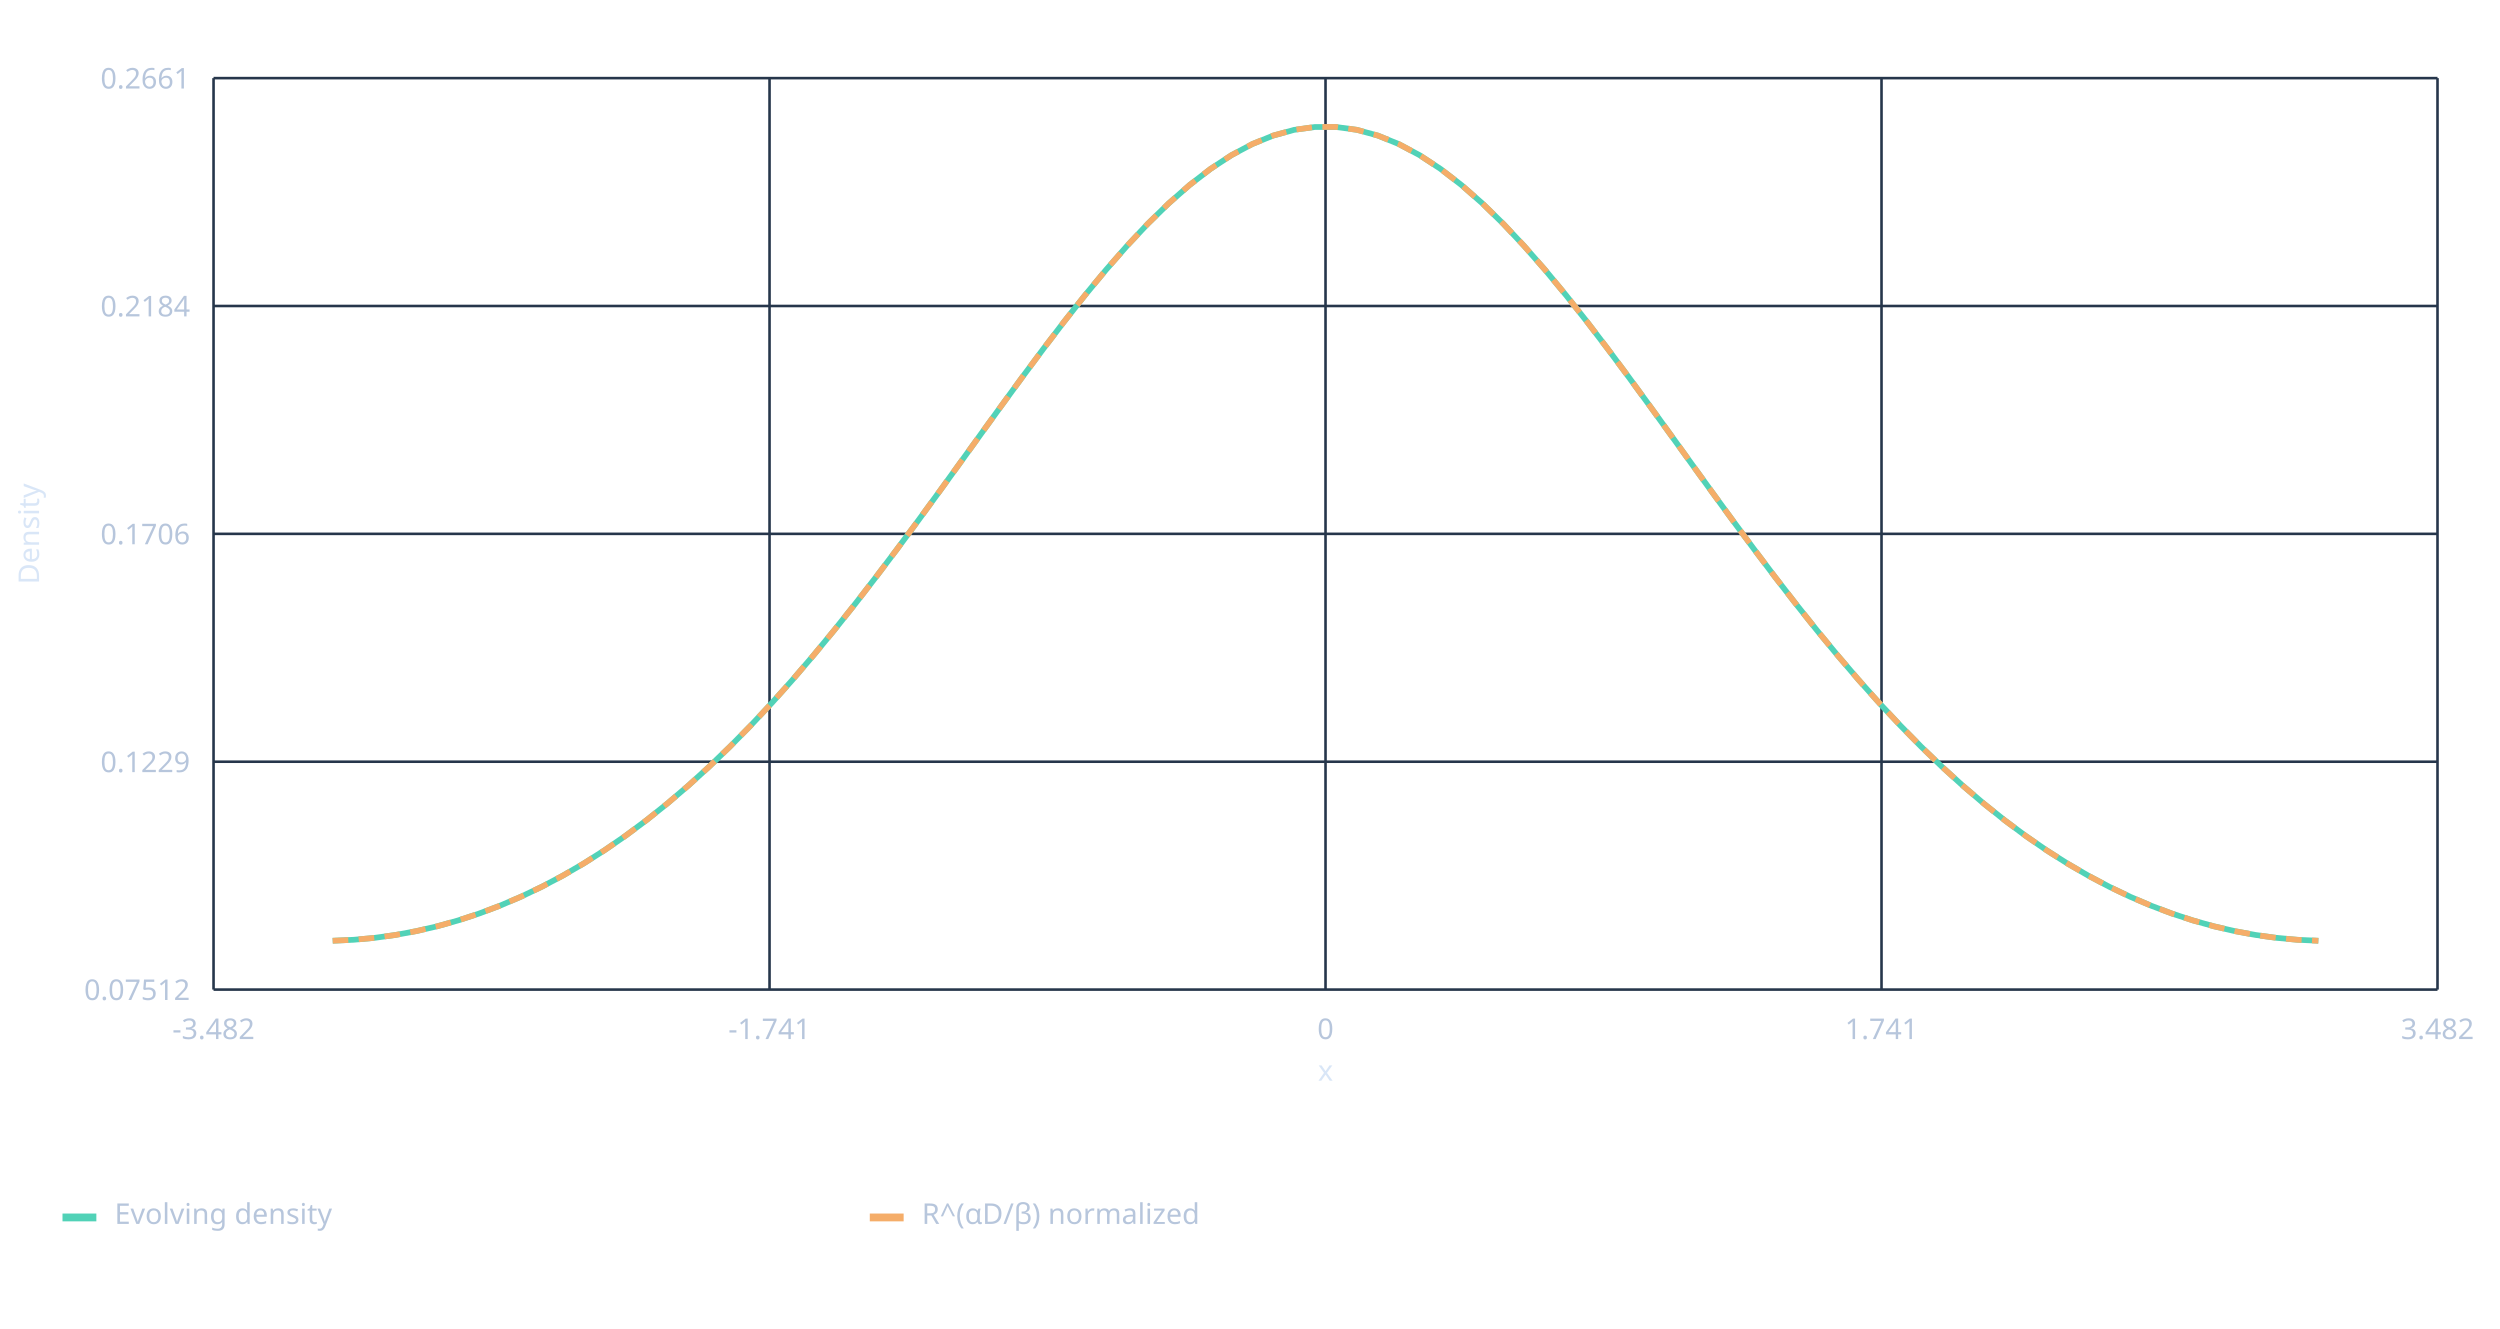
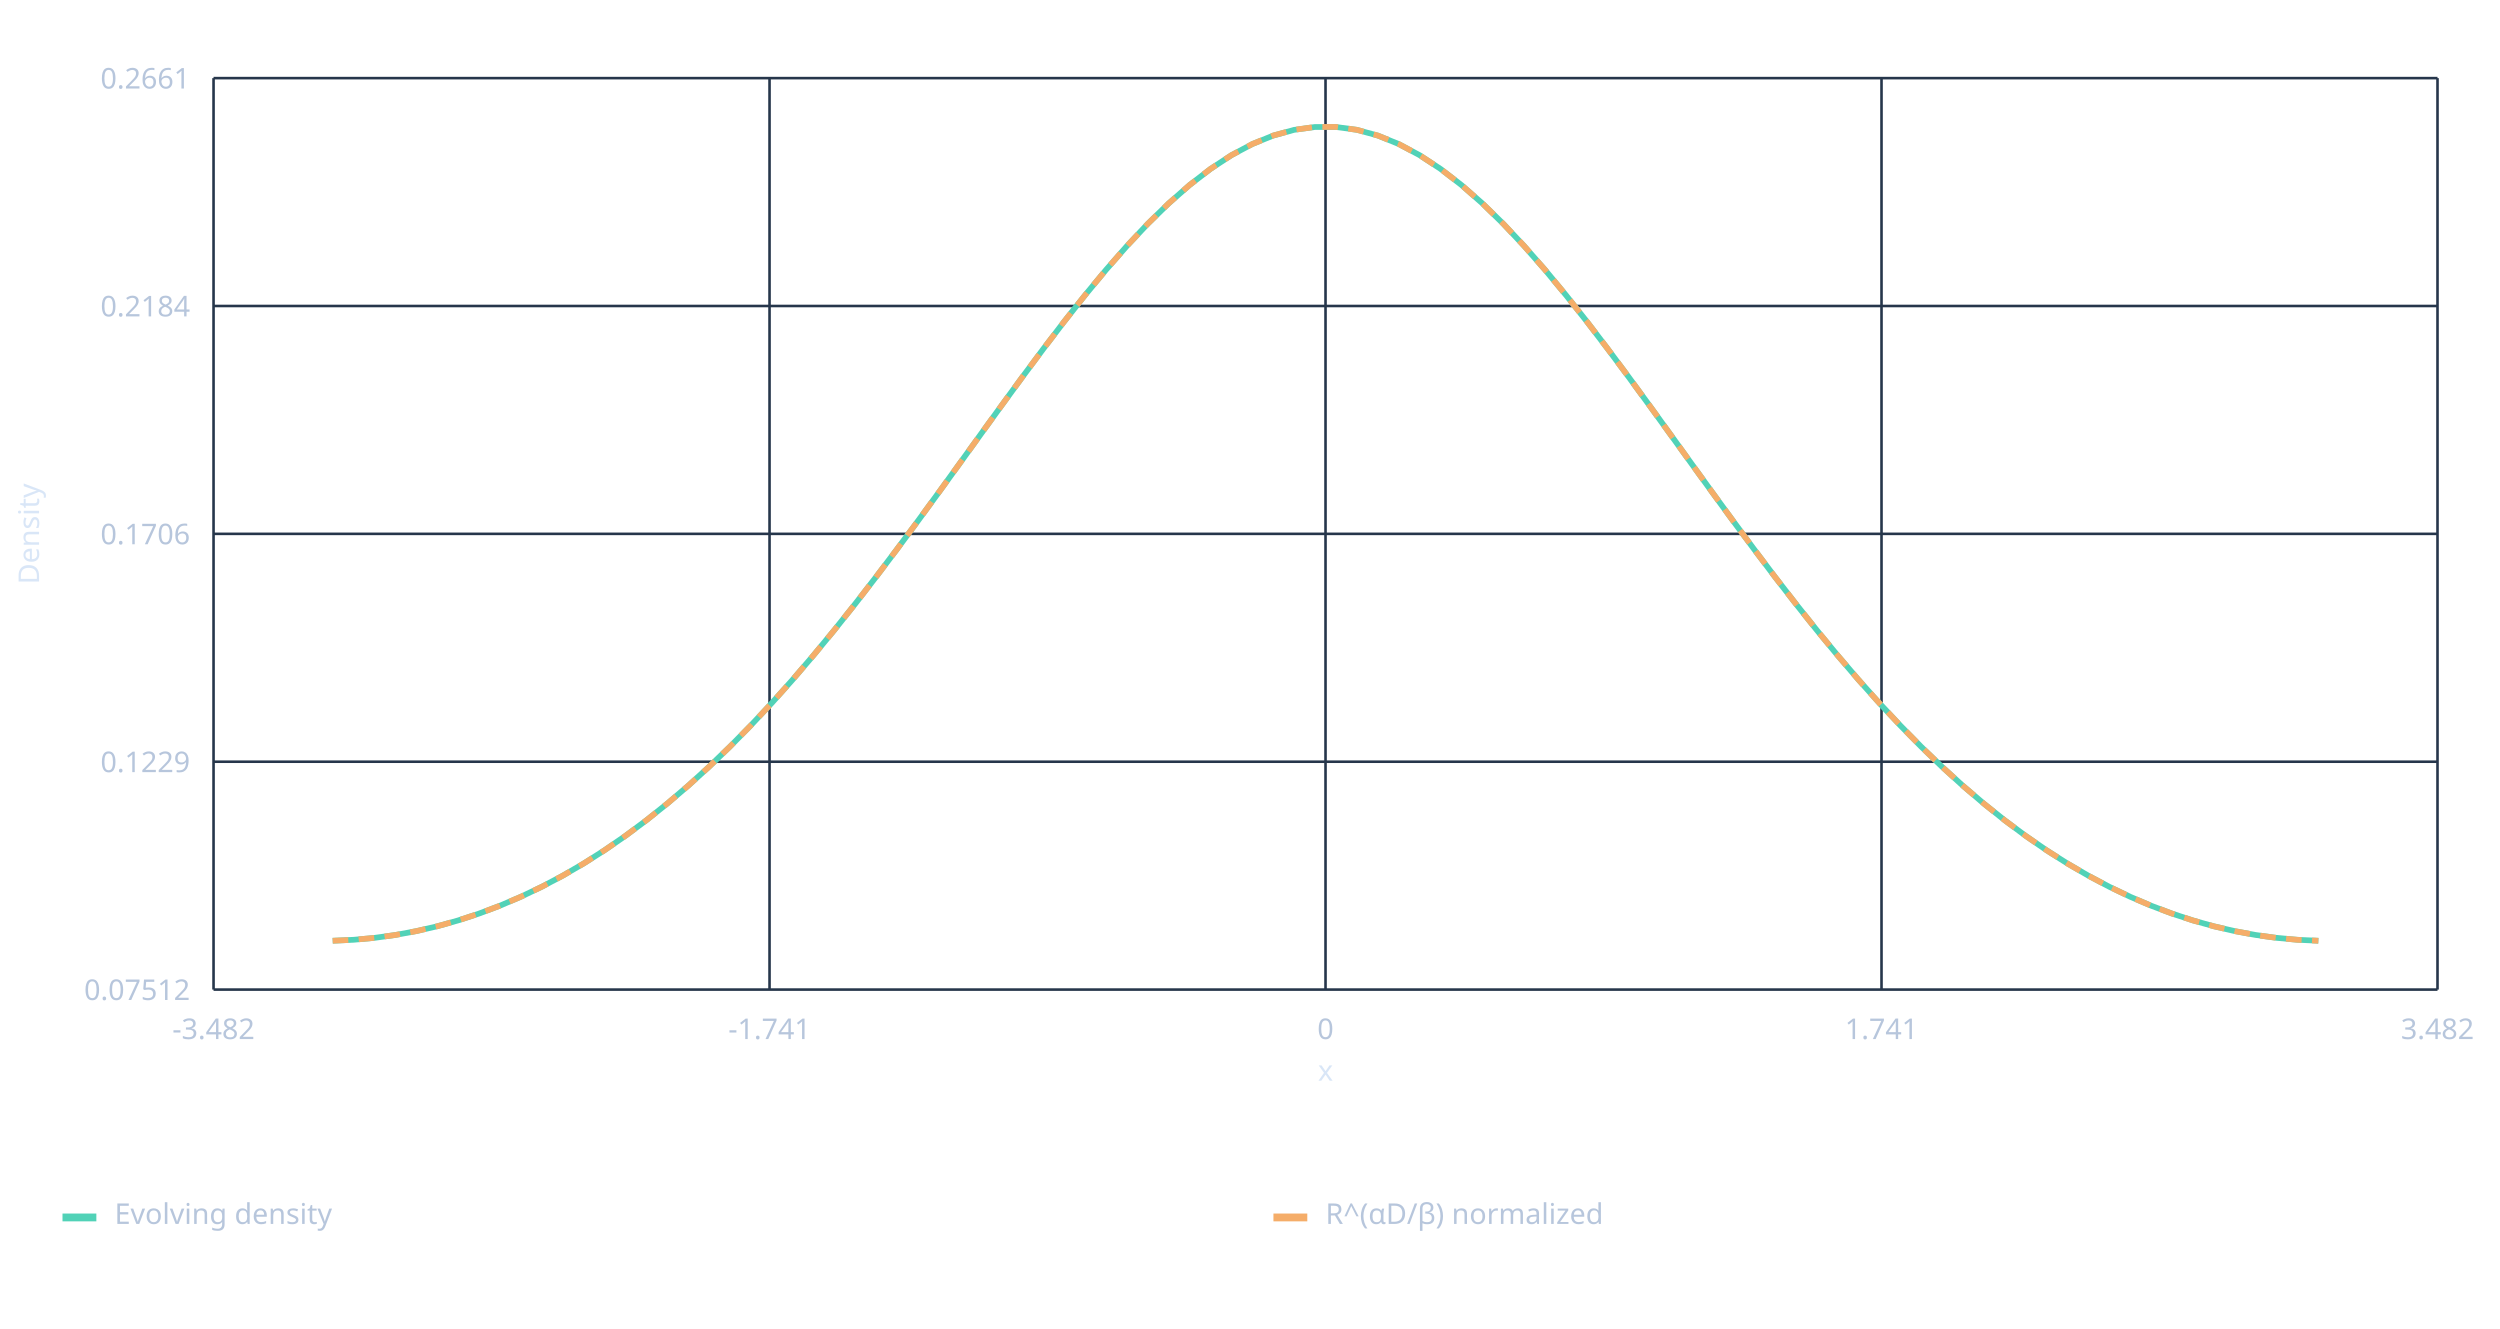
<svg xmlns="http://www.w3.org/2000/svg" viewBox="0 0 960 510" role="img" aria-label="Local equilibrium density" style="width:100%;height:auto;background:#101b2c">
  <g font-family="system-ui,sans-serif" font-size="11" fill="#b7c6dc">
    <path d="M82 30V380 M82 380H936" stroke="#26364b" fill="none" />
    <text x="82" y="399" text-anchor="middle">-3.482</text>
    <text x="73" y="384" text-anchor="end">0.07512</text>
    <path d="M295.5 30V380 M82 292.5H936" stroke="#26364b" fill="none" />
    <text x="295.5" y="399" text-anchor="middle">-1.741</text>
    <text x="73" y="296.5" text-anchor="end">0.1229</text>
    <path d="M509 30V380 M82 205H936" stroke="#26364b" fill="none" />
    <text x="509" y="399" text-anchor="middle">0</text>
    <text x="73" y="209" text-anchor="end">0.1706</text>
    <path d="M722.5 30V380 M82 117.5H936" stroke="#26364b" fill="none" />
    <text x="722.5" y="399" text-anchor="middle">1.741</text>
    <text x="73" y="121.5" text-anchor="end">0.2184</text>
    <path d="M936 30V380 M82 30H936" stroke="#26364b" fill="none" />
    <text x="936" y="399" text-anchor="middle">3.482</text>
    <text x="73" y="34" text-anchor="end">0.2661</text>
    <svg x="82" y="30" width="854" height="350" viewBox="82 30 854 350" overflow="hidden">
      <path d="M127.750 361.245L135.776 360.876L143.803 360.139L151.829 359.031L159.855 357.549L167.882 355.688L175.908 353.445L183.934 350.814L191.961 347.789L199.987 344.363L208.013 340.530L216.039 336.283L224.066 331.614L232.092 326.519L240.118 320.990L248.145 315.025L256.171 308.619L264.197 301.771L272.224 294.482L280.250 286.756L288.276 278.599L296.303 270.022L304.329 261.039L312.355 251.668L320.382 241.934L328.408 231.866L336.434 221.498L344.461 210.872L352.487 200.034L360.513 189.038L368.539 177.943L376.566 166.813L384.592 155.721L392.618 144.741L400.645 133.954L408.671 123.444L416.697 113.297L424.724 103.599L432.750 94.440L440.776 85.903L448.803 78.074L456.829 71.030L464.855 64.844L472.882 59.582L480.908 55.301L488.934 52.048L496.961 49.858L504.987 48.757L513.013 48.757L521.039 49.858L529.066 52.048L537.092 55.301L545.118 59.582L553.145 64.844L561.171 71.030L569.197 78.074L577.224 85.903L585.250 94.440L593.276 103.599L601.303 113.297L609.329 123.444L617.355 133.954L625.382 144.741L633.408 155.721L641.434 166.813L649.461 177.943L657.487 189.038L665.513 200.034L673.539 210.872L681.566 221.498L689.592 231.866L697.618 241.934L705.645 251.668L713.671 261.039L721.697 270.022L729.724 278.599L737.750 286.756L745.776 294.482L753.803 301.771L761.829 308.619L769.855 315.025L777.882 320.990L785.908 326.519L793.934 331.614L801.961 336.283L809.987 340.530L818.013 344.363L826.039 347.789L834.066 350.814L842.092 353.445L850.118 355.688L858.145 357.549L866.171 359.031L874.197 360.139L882.224 360.876L890.250 361.245" stroke="#51d2b7" stroke-width="2.2" fill="none" />
      <path d="M127.750 361.250L135.776 360.882L143.803 360.145L151.829 359.036L159.855 357.554L167.882 355.694L175.908 353.451L183.934 350.819L191.961 347.794L199.987 344.368L208.013 340.535L216.039 336.287L224.066 331.619L232.092 326.523L240.118 320.994L248.145 315.028L256.171 308.622L264.197 301.774L272.224 294.485L280.250 286.758L288.276 278.601L296.303 270.024L304.329 261.040L312.355 251.669L320.382 241.935L328.408 231.866L336.434 221.498L344.461 210.872L352.487 200.033L360.513 189.037L368.539 177.941L376.566 166.811L384.592 155.718L392.618 144.738L400.645 133.951L408.671 123.440L416.697 113.292L424.724 103.594L432.750 94.434L440.776 85.898L448.803 78.068L456.829 71.024L464.855 64.838L472.882 59.576L480.908 55.294L488.934 52.041L496.961 49.851L504.987 48.750L513.013 48.750L521.039 49.851L529.066 52.041L537.092 55.294L545.118 59.576L553.145 64.838L561.171 71.024L569.197 78.068L577.224 85.898L585.250 94.434L593.276 103.594L601.303 113.292L609.329 123.440L617.355 133.951L625.382 144.738L633.408 155.718L641.434 166.811L649.461 177.941L657.487 189.037L665.513 200.033L673.539 210.872L681.566 221.498L689.592 231.866L697.618 241.935L705.645 251.669L713.671 261.040L721.697 270.024L729.724 278.601L737.750 286.758L745.776 294.485L753.803 301.774L761.829 308.622L769.855 315.028L777.882 320.994L785.908 326.523L793.934 331.619L801.961 336.287L809.987 340.535L818.013 344.368L826.039 347.794L834.066 350.819L842.092 353.451L850.118 355.694L858.145 357.554L866.171 359.036L874.197 360.145L882.224 360.882L890.250 361.250" stroke="#f5ad69" stroke-width="2.2" fill="none" stroke-dasharray="6 4" />
    </svg>
    <text x="509" y="415" text-anchor="middle" fill="#d9e6f7">x</text>
    <text transform="translate(15 205) rotate(-90)" text-anchor="middle" fill="#d9e6f7">Density</text>
  </g>
  <g transform="translate(24 470)">
    <rect width="13" height="3" y="-4" fill="#51d2b7" />
-     <text x="20" fill="#b7c6dc" font-family="system-ui,sans-serif" font-size="11">Evolving density</text>
+     <text fill="#b7c6dc" font-family="system-ui,sans-serif" font-size="11">
+       <tspan x="20" dy="0">Evolving density</tspan>
+     </text>
  </g>
-   <g transform="translate(334 470)">
+   <g transform="translate(489 470)">
    <rect width="13" height="3" y="-4" fill="#f5ad69" />
-     <text x="20" fill="#b7c6dc" font-family="system-ui,sans-serif" font-size="11">R^(αD/β) normalized</text>
+     <text fill="#b7c6dc" font-family="system-ui,sans-serif" font-size="11">
+       <tspan x="20" dy="0">R^(αD/β) normalized</tspan>
+     </text>
  </g>
</svg>
